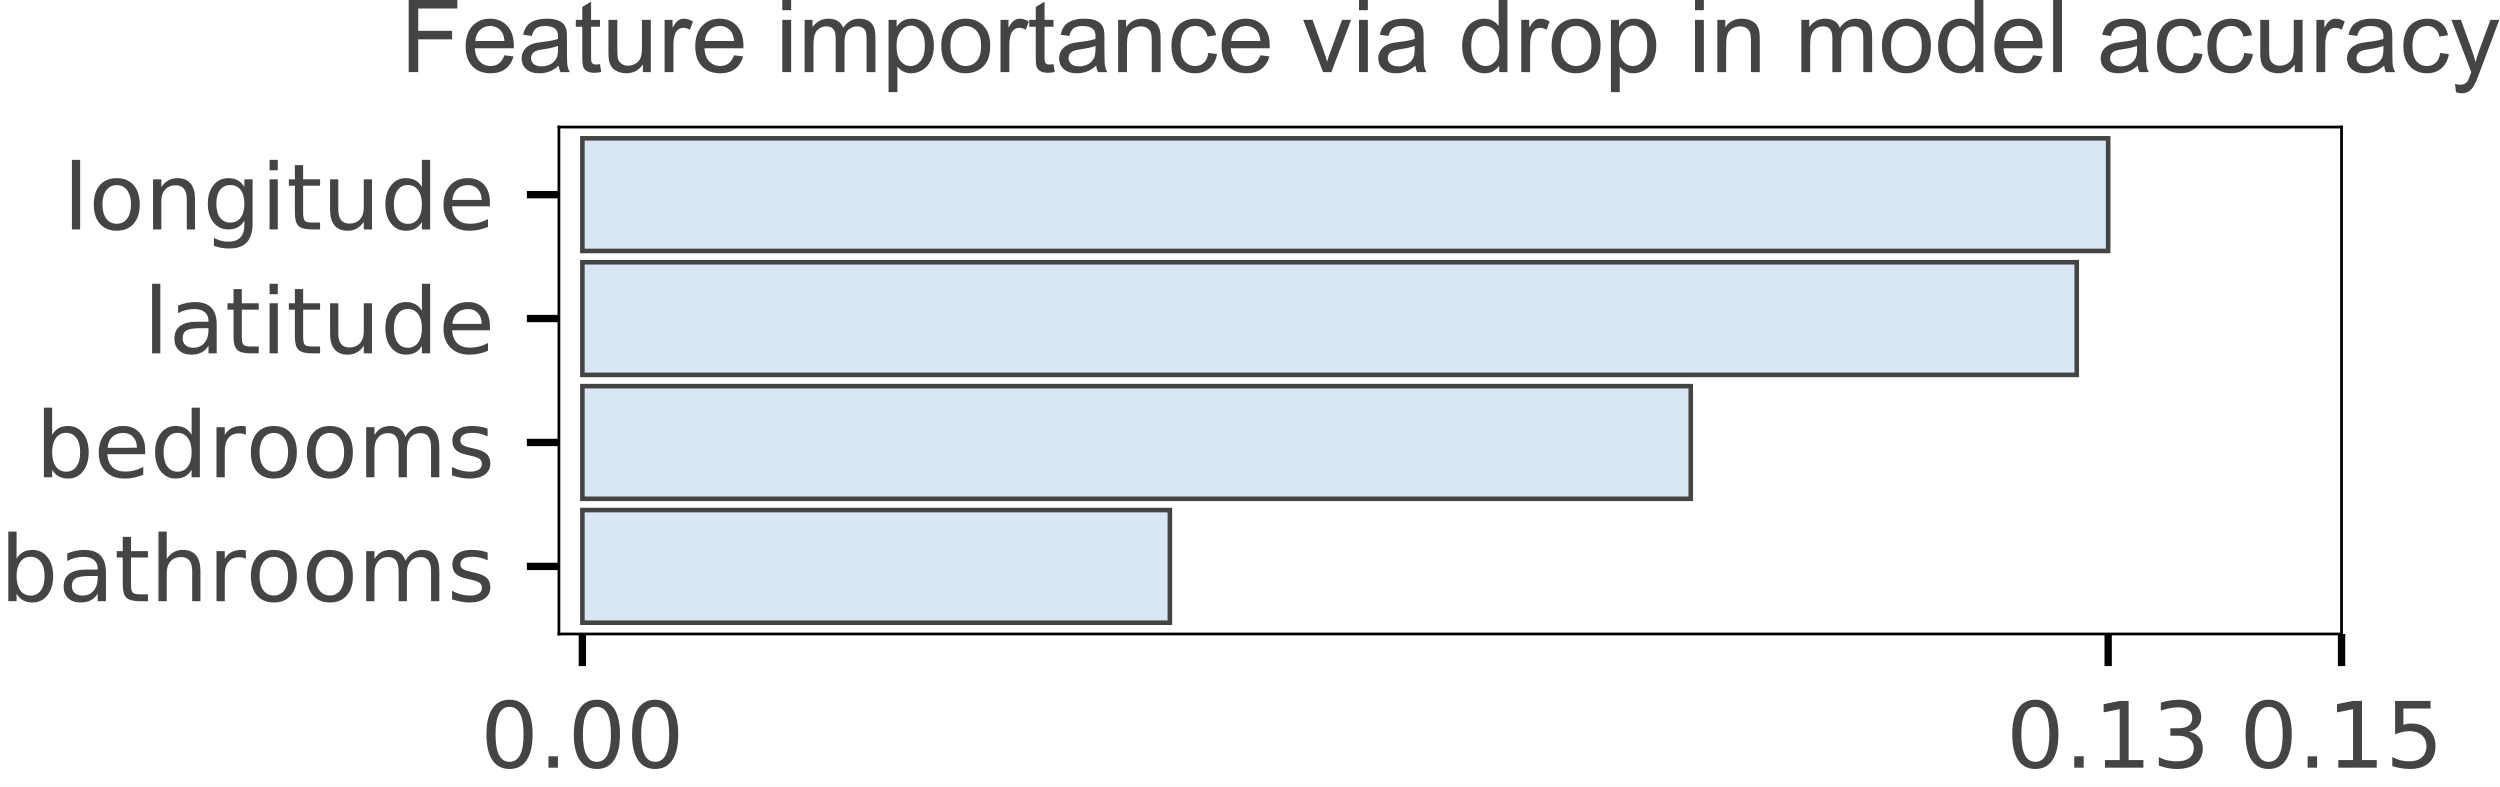
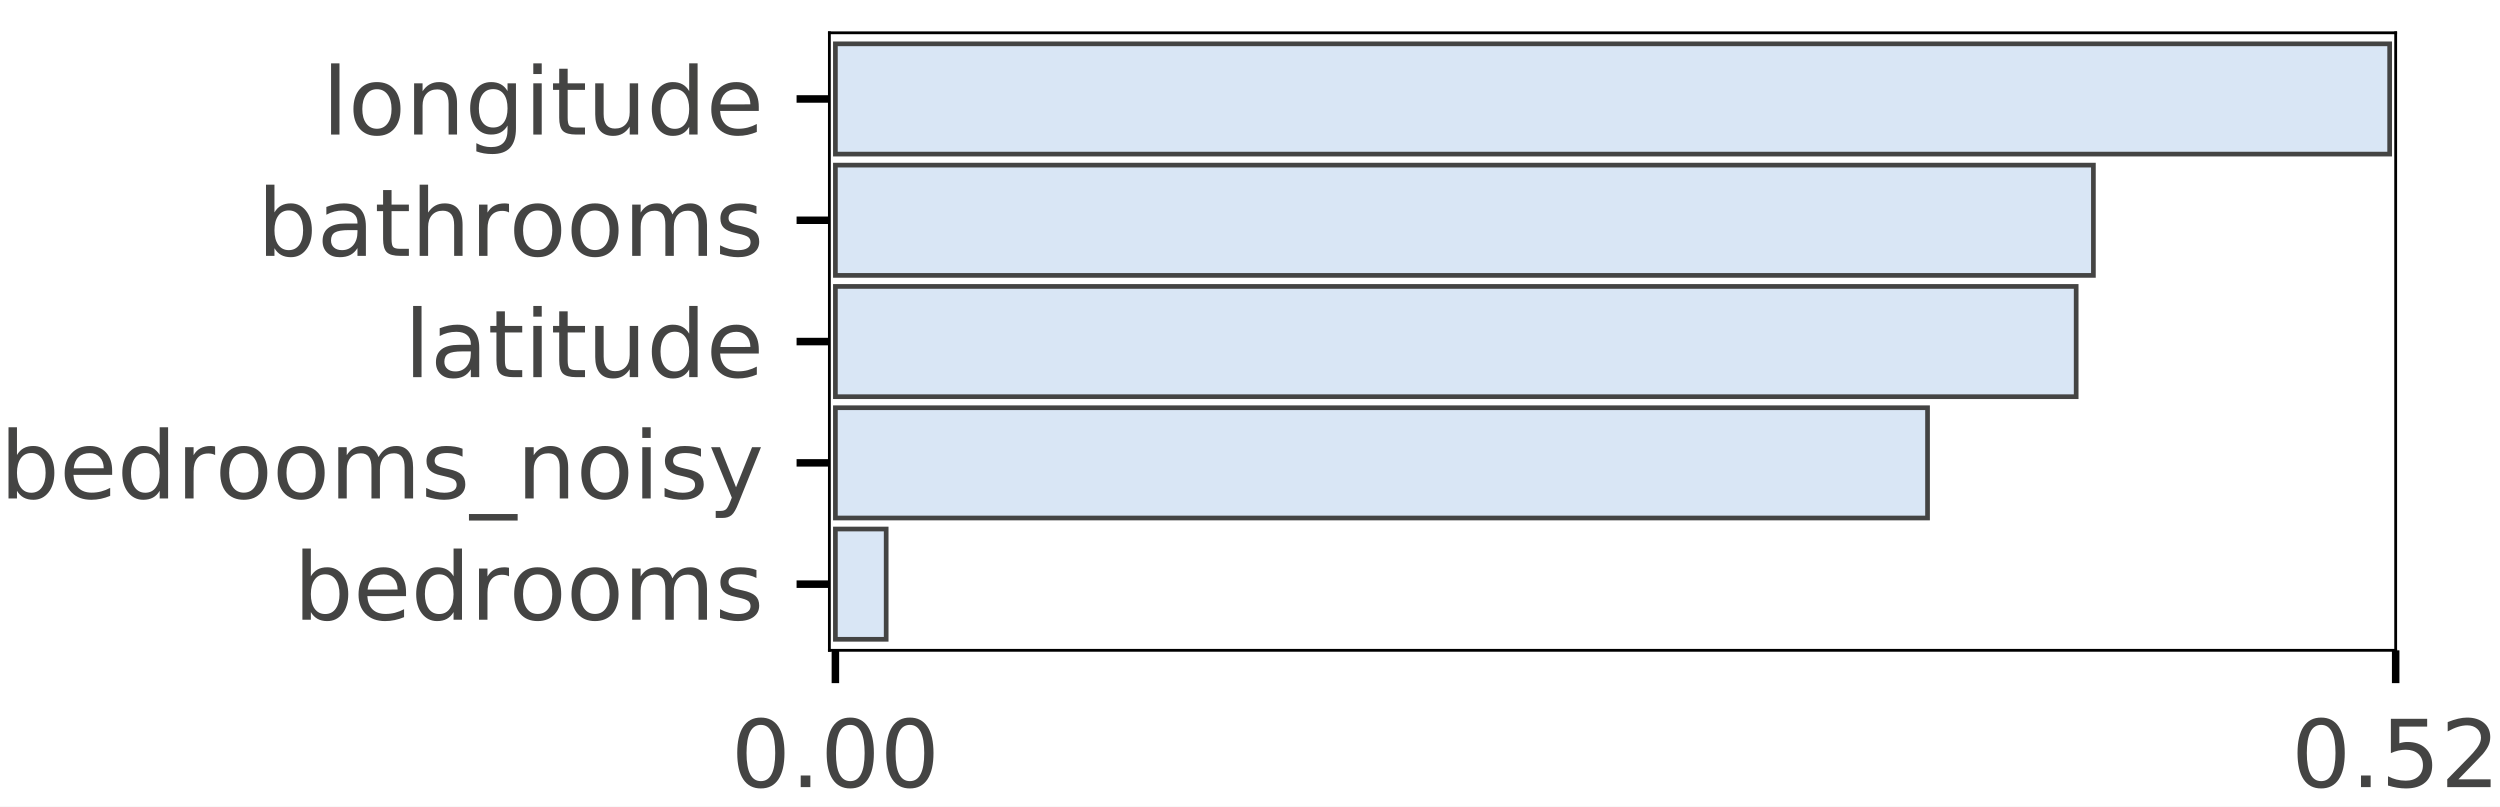
- <svg xmlns="http://www.w3.org/2000/svg" xmlns:xlink="http://www.w3.org/1999/xlink" height="85.905pt" version="1.1" viewBox="0 0 272.984 85.905" width="272.984pt">
+ <svg xmlns="http://www.w3.org/2000/svg" xmlns:xlink="http://www.w3.org/1999/xlink" height="86.078pt" version="1.1" viewBox="0 0 266.791 86.078" width="266.791pt">
  <defs>
    <style type="text/css">
*{stroke-linecap:butt;stroke-linejoin:round;}
  </style>
  </defs>
  <g id="figure_1">
    <g id="patch_1">
-       <path d="M 0 85.905  L 272.984 85.905  L 272.984 0  L 0 0  z " style="fill:#ffffff;" />
+       <path d="M 0 86.078  L 266.791 86.078  L 266.791 0  L 0 0  z " style="fill:#ffffff;" />
    </g>
    <g id="axes_1">
      <g id="patch_2">
-         <path d="M 61.03 69.227  L 255.68 69.227  L 255.68 13.874  L 61.03 13.874  z " style="fill:#ffffff;" />
+         <path d="M 88.508 69.4  L 255.658 69.4  L 255.658 3.5  L 88.508 3.5  z " style="fill:#ffffff;" />
      </g>
      <g id="patch_3">
-         <path clip-path="url(#p5479cd6c3d)" d="M 63.591 15.104  L 230.198 15.104  L 230.198 27.404  L 63.591 27.404  z " style="fill:#d9e6f5;stroke:#444443;stroke-linejoin:miter;stroke-width:0.5;" />
+         <path clip-path="url(#p9dcfbdb2b5)" d="M 89.15 4.677  L 255.016 4.677  L 255.016 16.445  L 89.15 16.445  z " style="fill:#d9e6f5;stroke:#444443;stroke-linejoin:miter;stroke-width:0.5;" />
      </g>
      <g id="patch_4">
-         <path clip-path="url(#p5479cd6c3d)" d="M 63.591 28.634  L 226.768 28.634  L 226.768 40.935  L 63.591 40.935  z " style="fill:#d9e6f5;stroke:#444443;stroke-linejoin:miter;stroke-width:0.5;" />
+         <path clip-path="url(#p9dcfbdb2b5)" d="M 89.15 17.621  L 223.4 17.621  L 223.4 29.389  L 89.15 29.389  z " style="fill:#d9e6f5;stroke:#444443;stroke-linejoin:miter;stroke-width:0.5;" />
      </g>
      <g id="patch_5">
-         <path clip-path="url(#p5479cd6c3d)" d="M 63.591 42.165  L 184.621 42.165  L 184.621 54.466  L 63.591 54.466  z " style="fill:#d9e6f5;stroke:#444443;stroke-linejoin:miter;stroke-width:0.5;" />
+         <path clip-path="url(#p9dcfbdb2b5)" d="M 89.15 30.566  L 221.561 30.566  L 221.561 42.334  L 89.15 42.334  z " style="fill:#d9e6f5;stroke:#444443;stroke-linejoin:miter;stroke-width:0.5;" />
      </g>
      <g id="patch_6">
-         <path clip-path="url(#p5479cd6c3d)" d="M 63.591 55.696  L 127.743 55.696  L 127.743 67.997  L 63.591 67.997  z " style="fill:#d9e6f5;stroke:#444443;stroke-linejoin:miter;stroke-width:0.5;" />
+         <path clip-path="url(#p9dcfbdb2b5)" d="M 89.15 43.511  L 205.7 43.511  L 205.7 55.279  L 89.15 55.279  z " style="fill:#d9e6f5;stroke:#444443;stroke-linejoin:miter;stroke-width:0.5;" />
+       </g>
+       <g id="patch_7">
+         <path clip-path="url(#p9dcfbdb2b5)" d="M 89.15 56.455  L 94.569 56.455  L 94.569 68.223  L 89.15 68.223  z " style="fill:#d9e6f5;stroke:#444443;stroke-linejoin:miter;stroke-width:0.5;" />
      </g>
      <g id="matplotlib.axis_1">
        <g id="xtick_1">
          <g id="line2d_1">
            <defs>
-               <path d="M 0 0  L 0 3.5  " id="mdf3907e3a6" style="stroke:#000000;stroke-width:0.8;" />
-             </defs>
-             <g>
-               <use style="stroke:#000000;stroke-width:0.8;" x="63.591" xlink:href="#mdf3907e3a6" y="69.227" />
+               <path d="M 0 0  L 0 3.5  " id="m6481f12921" style="stroke:#000000;stroke-width:0.8;" />
+             </defs>
+             <g>
+               <use style="stroke:#000000;stroke-width:0.8;" x="89.15" xlink:href="#m6481f12921" y="69.4" />
            </g>
          </g>
          <g id="text_1">
            <defs>
              <path d="M 31.781 66.406  Q 24.172 66.406 20.328 58.906  Q 16.5 51.422 16.5 36.375  Q 16.5 21.391 20.328 13.891  Q 24.172 6.391 31.781 6.391  Q 39.453 6.391 43.281 13.891  Q 47.125 21.391 47.125 36.375  Q 47.125 51.422 43.281 58.906  Q 39.453 66.406 31.781 66.406  z M 31.781 74.219  Q 44.047 74.219 50.516 64.516  Q 56.984 54.828 56.984 36.375  Q 56.984 17.969 50.516 8.266  Q 44.047 -1.422 31.781 -1.422  Q 19.531 -1.422 13.062 8.266  Q 6.594 17.969 6.594 36.375  Q 6.594 54.828 13.062 64.516  Q 19.531 74.219 31.781 74.219  z " id="DejaVuSans-30" />
              <path d="M 10.688 12.406  L 21 12.406  L 21 0  L 10.688 0  z " id="DejaVuSans-2e" />
            </defs>
-             <g style="fill:#444443;" transform="translate(52.45806 83.82516)scale(0.1 -0.1)">
+             <g style="fill:#444443;" transform="translate(78.01693 83.99844)scale(0.1 -0.1)">
              <use xlink:href="#DejaVuSans-30" />
              <use x="63.623" xlink:href="#DejaVuSans-2e" />
              <use x="95.41" xlink:href="#DejaVuSans-30" />
              <use x="159.033" xlink:href="#DejaVuSans-30" />
            </g>
          </g>
        </g>
        <g id="xtick_2">
          <g id="line2d_2">
            <g>
-               <use style="stroke:#000000;stroke-width:0.8;" x="230.198" xlink:href="#mdf3907e3a6" y="69.227" />
+               <use style="stroke:#000000;stroke-width:0.8;" x="255.658" xlink:href="#m6481f12921" y="69.4" />
            </g>
          </g>
          <g id="text_2">
            <defs>
-               <path d="M 12.406 8.297  L 28.516 8.297  L 28.516 63.922  L 10.984 60.406  L 10.984 69.391  L 28.422 72.906  L 38.281 72.906  L 38.281 8.297  L 54.391 8.297  L 54.391 0  L 12.406 0  z " id="DejaVuSans-31" />
-               <path d="M 40.578 39.312  Q 47.656 37.797 51.625 33  Q 55.609 28.219 55.609 21.188  Q 55.609 10.406 48.188 4.484  Q 40.766 -1.422 27.094 -1.422  Q 22.516 -1.422 17.656 -0.516  Q 12.797 0.391 7.625 2.203  L 7.625 11.719  Q 11.719 9.328 16.594 8.109  Q 21.484 6.891 26.812 6.891  Q 36.078 6.891 40.938 10.547  Q 45.797 14.203 45.797 21.188  Q 45.797 27.641 41.281 31.266  Q 36.766 34.906 28.719 34.906  L 20.219 34.906  L 20.219 43.016  L 29.109 43.016  Q 36.375 43.016 40.234 45.922  Q 44.094 48.828 44.094 54.297  Q 44.094 59.906 40.109 62.906  Q 36.141 65.922 28.719 65.922  Q 24.656 65.922 20.016 65.031  Q 15.375 64.156 9.812 62.312  L 9.812 71.094  Q 15.438 72.656 20.344 73.438  Q 25.25 74.219 29.594 74.219  Q 40.828 74.219 47.359 69.109  Q 53.906 64.016 53.906 55.328  Q 53.906 49.266 50.438 45.094  Q 46.969 40.922 40.578 39.312  z " id="DejaVuSans-33" />
-             </defs>
-             <g style="fill:#444443;" transform="translate(219.0649 83.82516)scale(0.1 -0.1)">
+               <path d="M 10.797 72.906  L 49.516 72.906  L 49.516 64.594  L 19.828 64.594  L 19.828 46.734  Q 21.969 47.469 24.109 47.828  Q 26.266 48.188 28.422 48.188  Q 40.625 48.188 47.75 41.5  Q 54.891 34.812 54.891 23.391  Q 54.891 11.625 47.562 5.094  Q 40.234 -1.422 26.906 -1.422  Q 22.312 -1.422 17.547 -0.641  Q 12.797 0.141 7.719 1.703  L 7.719 11.625  Q 12.109 9.234 16.797 8.062  Q 21.484 6.891 26.703 6.891  Q 35.156 6.891 40.078 11.328  Q 45.016 15.766 45.016 23.391  Q 45.016 31 40.078 35.438  Q 35.156 39.891 26.703 39.891  Q 22.75 39.891 18.812 39.016  Q 14.891 38.141 10.797 36.281  z " id="DejaVuSans-35" />
+               <path d="M 19.188 8.297  L 53.609 8.297  L 53.609 0  L 7.328 0  L 7.328 8.297  Q 12.938 14.109 22.625 23.891  Q 32.328 33.688 34.812 36.531  Q 39.547 41.844 41.422 45.531  Q 43.312 49.219 43.312 52.781  Q 43.312 58.594 39.234 62.25  Q 35.156 65.922 28.609 65.922  Q 23.969 65.922 18.812 64.312  Q 13.672 62.703 7.812 59.422  L 7.812 69.391  Q 13.766 71.781 18.938 73  Q 24.125 74.219 28.422 74.219  Q 39.75 74.219 46.484 68.547  Q 53.219 62.891 53.219 53.422  Q 53.219 48.922 51.531 44.891  Q 49.859 40.875 45.406 35.406  Q 44.188 33.984 37.641 27.219  Q 31.109 20.453 19.188 8.297  z " id="DejaVuSans-32" />
+             </defs>
+             <g style="fill:#444443;" transform="translate(244.525 83.99844)scale(0.1 -0.1)">
              <use xlink:href="#DejaVuSans-30" />
              <use x="63.623" xlink:href="#DejaVuSans-2e" />
-               <use x="95.41" xlink:href="#DejaVuSans-31" />
-               <use x="159.033" xlink:href="#DejaVuSans-33" />
-             </g>
-           </g>
-         </g>
-         <g id="xtick_3">
-           <g id="line2d_3">
-             <g>
-               <use style="stroke:#000000;stroke-width:0.8;" x="255.68" xlink:href="#mdf3907e3a6" y="69.227" />
-             </g>
-           </g>
-           <g id="text_3">
-             <defs>
-               <path d="M 10.797 72.906  L 49.516 72.906  L 49.516 64.594  L 19.828 64.594  L 19.828 46.734  Q 21.969 47.469 24.109 47.828  Q 26.266 48.188 28.422 48.188  Q 40.625 48.188 47.75 41.5  Q 54.891 34.812 54.891 23.391  Q 54.891 11.625 47.562 5.094  Q 40.234 -1.422 26.906 -1.422  Q 22.312 -1.422 17.547 -0.641  Q 12.797 0.141 7.719 1.703  L 7.719 11.625  Q 12.109 9.234 16.797 8.062  Q 21.484 6.891 26.703 6.891  Q 35.156 6.891 40.078 11.328  Q 45.016 15.766 45.016 23.391  Q 45.016 31 40.078 35.438  Q 35.156 39.891 26.703 39.891  Q 22.75 39.891 18.812 39.016  Q 14.891 38.141 10.797 36.281  z " id="DejaVuSans-35" />
-             </defs>
-             <g style="fill:#444443;" transform="translate(244.5469 83.82516)scale(0.1 -0.1)">
-               <use xlink:href="#DejaVuSans-30" />
-               <use x="63.623" xlink:href="#DejaVuSans-2e" />
-               <use x="95.41" xlink:href="#DejaVuSans-31" />
-               <use x="159.033" xlink:href="#DejaVuSans-35" />
+               <use x="95.41" xlink:href="#DejaVuSans-35" />
+               <use x="159.033" xlink:href="#DejaVuSans-32" />
            </g>
          </g>
        </g>
      </g>
      <g id="matplotlib.axis_2">
        <g id="ytick_1">
-           <g id="line2d_4">
-             <defs>
-               <path d="M 0 0  L -3.5 0  " id="m07227a594f" style="stroke:#000000;stroke-width:0.8;" />
-             </defs>
-             <g>
-               <use style="stroke:#000000;stroke-width:0.8;" x="61.03" xlink:href="#m07227a594f" y="21.254" />
-             </g>
-           </g>
-           <g id="text_4">
+           <g id="line2d_3">
+             <defs>
+               <path d="M 0 0  L -3.5 0  " id="m9d5b4a071e" style="stroke:#000000;stroke-width:0.8;" />
+             </defs>
+             <g>
+               <use style="stroke:#000000;stroke-width:0.8;" x="88.508" xlink:href="#m9d5b4a071e" y="10.561" />
+             </g>
+           </g>
+           <g id="text_3">
            <defs>
              <path d="M 9.422 75.984  L 18.406 75.984  L 18.406 0  L 9.422 0  z " id="DejaVuSans-6c" />
              <path d="M 30.609 48.391  Q 23.391 48.391 19.188 42.75  Q 14.984 37.109 14.984 27.297  Q 14.984 17.484 19.156 11.844  Q 23.344 6.203 30.609 6.203  Q 37.797 6.203 41.984 11.859  Q 46.188 17.531 46.188 27.297  Q 46.188 37.016 41.984 42.703  Q 37.797 48.391 30.609 48.391  z M 30.609 56  Q 42.328 56 49.016 48.375  Q 55.719 40.766 55.719 27.297  Q 55.719 13.875 49.016 6.219  Q 42.328 -1.422 30.609 -1.422  Q 18.844 -1.422 12.172 6.219  Q 5.516 13.875 5.516 27.297  Q 5.516 40.766 12.172 48.375  Q 18.844 56 30.609 56  z " id="DejaVuSans-6f" />
              <path d="M 54.891 33.016  L 54.891 0  L 45.906 0  L 45.906 32.719  Q 45.906 40.484 42.875 44.328  Q 39.844 48.188 33.797 48.188  Q 26.516 48.188 22.312 43.547  Q 18.109 38.922 18.109 30.906  L 18.109 0  L 9.078 0  L 9.078 54.688  L 18.109 54.688  L 18.109 46.188  Q 21.344 51.125 25.703 53.562  Q 30.078 56 35.797 56  Q 45.219 56 50.047 50.172  Q 54.891 44.344 54.891 33.016  z " id="DejaVuSans-6e" />
              <path d="M 45.406 27.984  Q 45.406 37.75 41.375 43.109  Q 37.359 48.484 30.078 48.484  Q 22.859 48.484 18.828 43.109  Q 14.797 37.75 14.797 27.984  Q 14.797 18.266 18.828 12.891  Q 22.859 7.516 30.078 7.516  Q 37.359 7.516 41.375 12.891  Q 45.406 18.266 45.406 27.984  z M 54.391 6.781  Q 54.391 -7.172 48.188 -13.984  Q 42 -20.797 29.203 -20.797  Q 24.469 -20.797 20.266 -20.094  Q 16.062 -19.391 12.109 -17.922  L 12.109 -9.188  Q 16.062 -11.328 19.922 -12.344  Q 23.781 -13.375 27.781 -13.375  Q 36.625 -13.375 41.016 -8.766  Q 45.406 -4.156 45.406 5.172  L 45.406 9.625  Q 42.625 4.781 38.281 2.391  Q 33.938 0 27.875 0  Q 17.828 0 11.672 7.656  Q 5.516 15.328 5.516 27.984  Q 5.516 40.672 11.672 48.328  Q 17.828 56 27.875 56  Q 33.938 56 38.281 53.609  Q 42.625 51.219 45.406 46.391  L 45.406 54.688  L 54.391 54.688  z " id="DejaVuSans-67" />
              <path d="M 9.422 54.688  L 18.406 54.688  L 18.406 0  L 9.422 0  z M 9.422 75.984  L 18.406 75.984  L 18.406 64.594  L 9.422 64.594  z " id="DejaVuSans-69" />
              <path d="M 18.312 70.219  L 18.312 54.688  L 36.812 54.688  L 36.812 47.703  L 18.312 47.703  L 18.312 18.016  Q 18.312 11.328 20.141 9.422  Q 21.969 7.516 27.594 7.516  L 36.812 7.516  L 36.812 0  L 27.594 0  Q 17.188 0 13.234 3.875  Q 9.281 7.766 9.281 18.016  L 9.281 47.703  L 2.688 47.703  L 2.688 54.688  L 9.281 54.688  L 9.281 70.219  z " id="DejaVuSans-74" />
              <path d="M 8.5 21.578  L 8.5 54.688  L 17.484 54.688  L 17.484 21.922  Q 17.484 14.156 20.5 10.266  Q 23.531 6.391 29.594 6.391  Q 36.859 6.391 41.078 11.031  Q 45.312 15.672 45.312 23.688  L 45.312 54.688  L 54.297 54.688  L 54.297 0  L 45.312 0  L 45.312 8.406  Q 42.047 3.422 37.719 1  Q 33.406 -1.422 27.688 -1.422  Q 18.266 -1.422 13.375 4.438  Q 8.5 10.297 8.5 21.578  z M 31.109 56  z " id="DejaVuSans-75" />
              <path d="M 45.406 46.391  L 45.406 75.984  L 54.391 75.984  L 54.391 0  L 45.406 0  L 45.406 8.203  Q 42.578 3.328 38.25 0.953  Q 33.938 -1.422 27.875 -1.422  Q 17.969 -1.422 11.734 6.484  Q 5.516 14.406 5.516 27.297  Q 5.516 40.188 11.734 48.094  Q 17.969 56 27.875 56  Q 33.938 56 38.25 53.625  Q 42.578 51.266 45.406 46.391  z M 14.797 27.297  Q 14.797 17.391 18.875 11.75  Q 22.953 6.109 30.078 6.109  Q 37.203 6.109 41.297 11.75  Q 45.406 17.391 45.406 27.297  Q 45.406 37.203 41.297 42.844  Q 37.203 48.484 30.078 48.484  Q 22.953 48.484 18.875 42.844  Q 14.797 37.203 14.797 27.297  z " id="DejaVuSans-64" />
              <path d="M 56.203 29.594  L 56.203 25.203  L 14.891 25.203  Q 15.484 15.922 20.484 11.062  Q 25.484 6.203 34.422 6.203  Q 39.594 6.203 44.453 7.469  Q 49.312 8.734 54.109 11.281  L 54.109 2.781  Q 49.266 0.734 44.188 -0.344  Q 39.109 -1.422 33.891 -1.422  Q 20.797 -1.422 13.156 6.188  Q 5.516 13.812 5.516 26.812  Q 5.516 40.234 12.766 48.109  Q 20.016 56 32.328 56  Q 43.359 56 49.781 48.891  Q 56.203 41.797 56.203 29.594  z M 47.219 32.234  Q 47.125 39.594 43.094 43.984  Q 39.062 48.391 32.422 48.391  Q 24.906 48.391 20.391 44.141  Q 15.875 39.891 15.188 32.172  z " id="DejaVuSans-65" />
            </defs>
-             <g style="fill:#444443;" transform="translate(6.909375 25.05323)scale(0.1 -0.1)">
+             <g style="fill:#444443;" transform="translate(34.3875 14.35993)scale(0.1 -0.1)">
              <use xlink:href="#DejaVuSans-6c" />
              <use x="27.783" xlink:href="#DejaVuSans-6f" />
              <use x="88.965" xlink:href="#DejaVuSans-6e" />
              <use x="152.344" xlink:href="#DejaVuSans-67" />
              <use x="215.82" xlink:href="#DejaVuSans-69" />
              <use x="243.604" xlink:href="#DejaVuSans-74" />
              <use x="282.812" xlink:href="#DejaVuSans-75" />
              <use x="346.191" xlink:href="#DejaVuSans-64" />
              <use x="409.668" xlink:href="#DejaVuSans-65" />
            </g>
          </g>
        </g>
        <g id="ytick_2">
-           <g id="line2d_5">
-             <g>
-               <use style="stroke:#000000;stroke-width:0.8;" x="61.03" xlink:href="#m07227a594f" y="34.785" />
-             </g>
-           </g>
-           <g id="text_5">
-             <defs>
+           <g id="line2d_4">
+             <g>
+               <use style="stroke:#000000;stroke-width:0.8;" x="88.508" xlink:href="#m9d5b4a071e" y="23.505" />
+             </g>
+           </g>
+           <g id="text_4">
+             <defs>
+               <path d="M 48.688 27.297  Q 48.688 37.203 44.609 42.844  Q 40.531 48.484 33.406 48.484  Q 26.266 48.484 22.188 42.844  Q 18.109 37.203 18.109 27.297  Q 18.109 17.391 22.188 11.75  Q 26.266 6.109 33.406 6.109  Q 40.531 6.109 44.609 11.75  Q 48.688 17.391 48.688 27.297  z M 18.109 46.391  Q 20.953 51.266 25.266 53.625  Q 29.594 56 35.594 56  Q 45.562 56 51.781 48.094  Q 58.016 40.188 58.016 27.297  Q 58.016 14.406 51.781 6.484  Q 45.562 -1.422 35.594 -1.422  Q 29.594 -1.422 25.266 0.953  Q 20.953 3.328 18.109 8.203  L 18.109 0  L 9.078 0  L 9.078 75.984  L 18.109 75.984  z " id="DejaVuSans-62" />
              <path d="M 34.281 27.484  Q 23.391 27.484 19.188 25  Q 14.984 22.516 14.984 16.5  Q 14.984 11.719 18.141 8.906  Q 21.297 6.109 26.703 6.109  Q 34.188 6.109 38.703 11.406  Q 43.219 16.703 43.219 25.484  L 43.219 27.484  z M 52.203 31.203  L 52.203 0  L 43.219 0  L 43.219 8.297  Q 40.141 3.328 35.547 0.953  Q 30.953 -1.422 24.312 -1.422  Q 15.922 -1.422 10.953 3.297  Q 6 8.016 6 15.922  Q 6 25.141 12.172 29.828  Q 18.359 34.516 30.609 34.516  L 43.219 34.516  L 43.219 35.406  Q 43.219 41.609 39.141 45  Q 35.062 48.391 27.688 48.391  Q 23 48.391 18.547 47.266  Q 14.109 46.141 10.016 43.891  L 10.016 52.203  Q 14.938 54.109 19.578 55.047  Q 24.219 56 28.609 56  Q 40.484 56 46.344 49.844  Q 52.203 43.703 52.203 31.203  z " id="DejaVuSans-61" />
-             </defs>
-             <g style="fill:#444443;" transform="translate(15.66563 38.58399)scale(0.1 -0.1)">
-               <use xlink:href="#DejaVuSans-6c" />
-               <use x="27.783" xlink:href="#DejaVuSans-61" />
-               <use x="89.062" xlink:href="#DejaVuSans-74" />
-               <use x="128.271" xlink:href="#DejaVuSans-69" />
-               <use x="156.055" xlink:href="#DejaVuSans-74" />
-               <use x="195.264" xlink:href="#DejaVuSans-75" />
-               <use x="258.643" xlink:href="#DejaVuSans-64" />
-               <use x="322.119" xlink:href="#DejaVuSans-65" />
-             </g>
-           </g>
-         </g>
-         <g id="ytick_3">
-           <g id="line2d_6">
-             <g>
-               <use style="stroke:#000000;stroke-width:0.8;" x="61.03" xlink:href="#m07227a594f" y="48.316" />
-             </g>
-           </g>
-           <g id="text_6">
-             <defs>
-               <path d="M 48.688 27.297  Q 48.688 37.203 44.609 42.844  Q 40.531 48.484 33.406 48.484  Q 26.266 48.484 22.188 42.844  Q 18.109 37.203 18.109 27.297  Q 18.109 17.391 22.188 11.75  Q 26.266 6.109 33.406 6.109  Q 40.531 6.109 44.609 11.75  Q 48.688 17.391 48.688 27.297  z M 18.109 46.391  Q 20.953 51.266 25.266 53.625  Q 29.594 56 35.594 56  Q 45.562 56 51.781 48.094  Q 58.016 40.188 58.016 27.297  Q 58.016 14.406 51.781 6.484  Q 45.562 -1.422 35.594 -1.422  Q 29.594 -1.422 25.266 0.953  Q 20.953 3.328 18.109 8.203  L 18.109 0  L 9.078 0  L 9.078 75.984  L 18.109 75.984  z " id="DejaVuSans-62" />
+               <path d="M 54.891 33.016  L 54.891 0  L 45.906 0  L 45.906 32.719  Q 45.906 40.484 42.875 44.328  Q 39.844 48.188 33.797 48.188  Q 26.516 48.188 22.312 43.547  Q 18.109 38.922 18.109 30.906  L 18.109 0  L 9.078 0  L 9.078 75.984  L 18.109 75.984  L 18.109 46.188  Q 21.344 51.125 25.703 53.562  Q 30.078 56 35.797 56  Q 45.219 56 50.047 50.172  Q 54.891 44.344 54.891 33.016  z " id="DejaVuSans-68" />
              <path d="M 41.109 46.297  Q 39.594 47.172 37.812 47.578  Q 36.031 48 33.891 48  Q 26.266 48 22.188 43.047  Q 18.109 38.094 18.109 28.812  L 18.109 0  L 9.078 0  L 9.078 54.688  L 18.109 54.688  L 18.109 46.188  Q 20.953 51.172 25.484 53.578  Q 30.031 56 36.531 56  Q 37.453 56 38.578 55.875  Q 39.703 55.766 41.062 55.516  z " id="DejaVuSans-72" />
              <path d="M 52 44.188  Q 55.375 50.25 60.062 53.125  Q 64.75 56 71.094 56  Q 79.641 56 84.281 50.016  Q 88.922 44.047 88.922 33.016  L 88.922 0  L 79.891 0  L 79.891 32.719  Q 79.891 40.578 77.094 44.375  Q 74.312 48.188 68.609 48.188  Q 61.625 48.188 57.562 43.547  Q 53.516 38.922 53.516 30.906  L 53.516 0  L 44.484 0  L 44.484 32.719  Q 44.484 40.625 41.703 44.406  Q 38.922 48.188 33.109 48.188  Q 26.219 48.188 22.156 43.531  Q 18.109 38.875 18.109 30.906  L 18.109 0  L 9.078 0  L 9.078 54.688  L 18.109 54.688  L 18.109 46.188  Q 21.188 51.219 25.484 53.609  Q 29.781 56 35.688 56  Q 41.656 56 45.828 52.969  Q 50 49.953 52 44.188  z " id="DejaVuSans-6d" />
              <path d="M 44.281 53.078  L 44.281 44.578  Q 40.484 46.531 36.375 47.5  Q 32.281 48.484 27.875 48.484  Q 21.188 48.484 17.844 46.438  Q 14.5 44.391 14.5 40.281  Q 14.5 37.156 16.891 35.375  Q 19.281 33.594 26.516 31.984  L 29.594 31.297  Q 39.156 29.25 43.188 25.516  Q 47.219 21.781 47.219 15.094  Q 47.219 7.469 41.188 3.016  Q 35.156 -1.422 24.609 -1.422  Q 20.219 -1.422 15.453 -0.562  Q 10.688 0.297 5.422 2  L 5.422 11.281  Q 10.406 8.688 15.234 7.391  Q 20.062 6.109 24.812 6.109  Q 31.156 6.109 34.562 8.281  Q 37.984 10.453 37.984 14.406  Q 37.984 18.062 35.516 20.016  Q 33.062 21.969 24.703 23.781  L 21.578 24.516  Q 13.234 26.266 9.516 29.906  Q 5.812 33.547 5.812 39.891  Q 5.812 47.609 11.281 51.797  Q 16.75 56 26.812 56  Q 31.781 56 36.172 55.266  Q 40.578 54.547 44.281 53.078  z " id="DejaVuSans-73" />
            </defs>
-             <g style="fill:#444443;" transform="translate(3.884375 52.11476)scale(0.1 -0.1)">
-               <use xlink:href="#DejaVuSans-62" />
-               <use x="63.477" xlink:href="#DejaVuSans-65" />
-               <use x="125" xlink:href="#DejaVuSans-64" />
-               <use x="188.477" xlink:href="#DejaVuSans-72" />
-               <use x="229.559" xlink:href="#DejaVuSans-6f" />
-               <use x="290.74" xlink:href="#DejaVuSans-6f" />
-               <use x="351.922" xlink:href="#DejaVuSans-6d" />
-               <use x="449.334" xlink:href="#DejaVuSans-73" />
-             </g>
-           </g>
-         </g>
-         <g id="ytick_4">
-           <g id="line2d_7">
-             <g>
-               <use style="stroke:#000000;stroke-width:0.8;" x="61.03" xlink:href="#m07227a594f" y="61.846" />
-             </g>
-           </g>
-           <g id="text_7">
-             <defs>
-               <path d="M 54.891 33.016  L 54.891 0  L 45.906 0  L 45.906 32.719  Q 45.906 40.484 42.875 44.328  Q 39.844 48.188 33.797 48.188  Q 26.516 48.188 22.312 43.547  Q 18.109 38.922 18.109 30.906  L 18.109 0  L 9.078 0  L 9.078 75.984  L 18.109 75.984  L 18.109 46.188  Q 21.344 51.125 25.703 53.562  Q 30.078 56 35.797 56  Q 45.219 56 50.047 50.172  Q 54.891 44.344 54.891 33.016  z " id="DejaVuSans-68" />
-             </defs>
-             <g style="fill:#444443;" transform="translate(0 65.64552)scale(0.1 -0.1)">
+             <g style="fill:#444443;" transform="translate(27.47812 27.30458)scale(0.1 -0.1)">
              <use xlink:href="#DejaVuSans-62" />
              <use x="63.477" xlink:href="#DejaVuSans-61" />
              <use x="124.756" xlink:href="#DejaVuSans-74" />
              <use x="163.965" xlink:href="#DejaVuSans-68" />
              <use x="227.344" xlink:href="#DejaVuSans-72" />
              <use x="268.426" xlink:href="#DejaVuSans-6f" />
              <use x="329.607" xlink:href="#DejaVuSans-6f" />
              <use x="390.789" xlink:href="#DejaVuSans-6d" />
              <use x="488.201" xlink:href="#DejaVuSans-73" />
            </g>
          </g>
        </g>
-       </g>
-       <g id="patch_7">
-         <path d="M 61.03 69.227  L 61.03 13.874  " style="fill:none;stroke:#000000;stroke-linecap:square;stroke-linejoin:miter;stroke-width:0.3;" />
+         <g id="ytick_3">
+           <g id="line2d_5">
+             <g>
+               <use style="stroke:#000000;stroke-width:0.8;" x="88.508" xlink:href="#m9d5b4a071e" y="36.45" />
+             </g>
+           </g>
+           <g id="text_5">
+             <g style="fill:#444443;" transform="translate(43.14375 40.24922)scale(0.1 -0.1)">
+               <use xlink:href="#DejaVuSans-6c" />
+               <use x="27.783" xlink:href="#DejaVuSans-61" />
+               <use x="89.062" xlink:href="#DejaVuSans-74" />
+               <use x="128.271" xlink:href="#DejaVuSans-69" />
+               <use x="156.055" xlink:href="#DejaVuSans-74" />
+               <use x="195.264" xlink:href="#DejaVuSans-75" />
+               <use x="258.643" xlink:href="#DejaVuSans-64" />
+               <use x="322.119" xlink:href="#DejaVuSans-65" />
+             </g>
+           </g>
+         </g>
+         <g id="ytick_4">
+           <g id="line2d_6">
+             <g>
+               <use style="stroke:#000000;stroke-width:0.8;" x="88.508" xlink:href="#m9d5b4a071e" y="49.395" />
+             </g>
+           </g>
+           <g id="text_6">
+             <defs>
+               <path d="M 50.984 -16.609  L 50.984 -23.578  L -0.984 -23.578  L -0.984 -16.609  z " id="DejaVuSans-5f" />
+               <path d="M 32.172 -5.078  Q 28.375 -14.844 24.75 -17.812  Q 21.141 -20.797 15.094 -20.797  L 7.906 -20.797  L 7.906 -13.281  L 13.188 -13.281  Q 16.891 -13.281 18.938 -11.516  Q 21 -9.766 23.484 -3.219  L 25.094 0.875  L 2.984 54.688  L 12.5 54.688  L 29.594 11.922  L 46.688 54.688  L 56.203 54.688  z " id="DejaVuSans-79" />
+             </defs>
+             <g style="fill:#444443;" transform="translate(0 53.19386)scale(0.1 -0.1)">
+               <use xlink:href="#DejaVuSans-62" />
+               <use x="63.477" xlink:href="#DejaVuSans-65" />
+               <use x="125" xlink:href="#DejaVuSans-64" />
+               <use x="188.477" xlink:href="#DejaVuSans-72" />
+               <use x="229.559" xlink:href="#DejaVuSans-6f" />
+               <use x="290.74" xlink:href="#DejaVuSans-6f" />
+               <use x="351.922" xlink:href="#DejaVuSans-6d" />
+               <use x="449.334" xlink:href="#DejaVuSans-73" />
+               <use x="501.434" xlink:href="#DejaVuSans-5f" />
+               <use x="551.434" xlink:href="#DejaVuSans-6e" />
+               <use x="614.812" xlink:href="#DejaVuSans-6f" />
+               <use x="675.994" xlink:href="#DejaVuSans-69" />
+               <use x="703.777" xlink:href="#DejaVuSans-73" />
+               <use x="755.877" xlink:href="#DejaVuSans-79" />
+             </g>
+           </g>
+         </g>
+         <g id="ytick_5">
+           <g id="line2d_7">
+             <g>
+               <use style="stroke:#000000;stroke-width:0.8;" x="88.508" xlink:href="#m9d5b4a071e" y="62.339" />
+             </g>
+           </g>
+           <g id="text_7">
+             <g style="fill:#444443;" transform="translate(31.3625 66.1385)scale(0.1 -0.1)">
+               <use xlink:href="#DejaVuSans-62" />
+               <use x="63.477" xlink:href="#DejaVuSans-65" />
+               <use x="125" xlink:href="#DejaVuSans-64" />
+               <use x="188.477" xlink:href="#DejaVuSans-72" />
+               <use x="229.559" xlink:href="#DejaVuSans-6f" />
+               <use x="290.74" xlink:href="#DejaVuSans-6f" />
+               <use x="351.922" xlink:href="#DejaVuSans-6d" />
+               <use x="449.334" xlink:href="#DejaVuSans-73" />
+             </g>
+           </g>
+         </g>
      </g>
      <g id="patch_8">
-         <path d="M 255.68 69.227  L 255.68 13.874  " style="fill:none;stroke:#000000;stroke-linecap:square;stroke-linejoin:miter;stroke-width:0.3;" />
+         <path d="M 88.508 69.4  L 88.508 3.5  " style="fill:none;stroke:#000000;stroke-linecap:square;stroke-linejoin:miter;stroke-width:0.3;" />
      </g>
      <g id="patch_9">
-         <path d="M 61.03 69.227  L 255.68 69.227  " style="fill:none;stroke:#000000;stroke-linecap:square;stroke-linejoin:miter;stroke-width:0.3;" />
+         <path d="M 255.658 69.4  L 255.658 3.5  " style="fill:none;stroke:#000000;stroke-linecap:square;stroke-linejoin:miter;stroke-width:0.3;" />
      </g>
      <g id="patch_10">
-         <path d="M 61.03 13.874  L 255.68 13.874  " style="fill:none;stroke:#000000;stroke-linecap:square;stroke-linejoin:miter;stroke-width:0.3;" />
-       </g>
-       <g id="text_8">
-         <defs>
-           <path d="M 8.203 0  L 8.203 71.578  L 56.5 71.578  L 56.5 63.141  L 17.672 63.141  L 17.672 40.969  L 51.266 40.969  L 51.266 32.516  L 17.672 32.516  L 17.672 0  z " id="ArialMT-46" />
-           <path d="M 42.094 16.703  L 51.172 15.578  Q 49.031 7.625 43.219 3.219  Q 37.406 -1.172 28.375 -1.172  Q 17 -1.172 10.328 5.828  Q 3.656 12.844 3.656 25.484  Q 3.656 38.578 10.391 45.797  Q 17.141 53.031 27.875 53.031  Q 38.281 53.031 44.875 45.953  Q 51.469 38.875 51.469 26.031  Q 51.469 25.25 51.422 23.688  L 12.75 23.688  Q 13.234 15.141 17.578 10.594  Q 21.922 6.062 28.422 6.062  Q 33.25 6.062 36.672 8.594  Q 40.094 11.141 42.094 16.703  z M 13.234 30.906  L 42.188 30.906  Q 41.609 37.453 38.875 40.719  Q 34.672 45.797 27.984 45.797  Q 21.922 45.797 17.797 41.75  Q 13.672 37.703 13.234 30.906  z " id="ArialMT-65" />
-           <path d="M 40.438 6.391  Q 35.547 2.25 31.031 0.531  Q 26.516 -1.172 21.344 -1.172  Q 12.797 -1.172 8.203 3  Q 3.609 7.172 3.609 13.672  Q 3.609 17.484 5.344 20.625  Q 7.078 23.781 9.891 25.688  Q 12.703 27.594 16.219 28.562  Q 18.797 29.25 24.031 29.891  Q 34.672 31.156 39.703 32.906  Q 39.75 34.719 39.75 35.203  Q 39.75 40.578 37.25 42.781  Q 33.891 45.75 27.25 45.75  Q 21.047 45.75 18.094 43.578  Q 15.141 41.406 13.719 35.891  L 5.125 37.062  Q 6.297 42.578 8.984 45.969  Q 11.672 49.359 16.75 51.188  Q 21.828 53.031 28.516 53.031  Q 35.156 53.031 39.297 51.469  Q 43.453 49.906 45.406 47.531  Q 47.359 45.172 48.141 41.547  Q 48.578 39.312 48.578 33.453  L 48.578 21.734  Q 48.578 9.469 49.141 6.219  Q 49.703 2.984 51.375 0  L 42.188 0  Q 40.828 2.734 40.438 6.391  z M 39.703 26.031  Q 34.906 24.078 25.344 22.703  Q 19.922 21.922 17.672 20.938  Q 15.438 19.969 14.203 18.094  Q 12.984 16.219 12.984 13.922  Q 12.984 10.406 15.641 8.062  Q 18.312 5.719 23.438 5.719  Q 28.516 5.719 32.469 7.938  Q 36.422 10.156 38.281 14.016  Q 39.703 17 39.703 22.797  z " id="ArialMT-61" />
-           <path d="M 25.781 7.859  L 27.047 0.094  Q 23.344 -0.688 20.406 -0.688  Q 15.625 -0.688 12.984 0.828  Q 10.359 2.344 9.281 4.812  Q 8.203 7.281 8.203 15.188  L 8.203 45.016  L 1.766 45.016  L 1.766 51.859  L 8.203 51.859  L 8.203 64.703  L 16.938 69.969  L 16.938 51.859  L 25.781 51.859  L 25.781 45.016  L 16.938 45.016  L 16.938 14.703  Q 16.938 10.938 17.406 9.859  Q 17.875 8.797 18.922 8.156  Q 19.969 7.516 21.922 7.516  Q 23.391 7.516 25.781 7.859  z " id="ArialMT-74" />
-           <path d="M 40.578 0  L 40.578 7.625  Q 34.516 -1.172 24.125 -1.172  Q 19.531 -1.172 15.547 0.578  Q 11.578 2.344 9.641 5  Q 7.719 7.672 6.938 11.531  Q 6.391 14.109 6.391 19.734  L 6.391 51.859  L 15.188 51.859  L 15.188 23.094  Q 15.188 16.219 15.719 13.812  Q 16.547 10.359 19.234 8.375  Q 21.922 6.391 25.875 6.391  Q 29.828 6.391 33.297 8.422  Q 36.766 10.453 38.203 13.938  Q 39.656 17.438 39.656 24.078  L 39.656 51.859  L 48.438 51.859  L 48.438 0  z " id="ArialMT-75" />
-           <path d="M 6.5 0  L 6.5 51.859  L 14.406 51.859  L 14.406 44  Q 17.438 49.516 20 51.266  Q 22.562 53.031 25.641 53.031  Q 30.078 53.031 34.672 50.203  L 31.641 42.047  Q 28.422 43.953 25.203 43.953  Q 22.312 43.953 20.016 42.219  Q 17.719 40.484 16.75 37.406  Q 15.281 32.719 15.281 27.156  L 15.281 0  z " id="ArialMT-72" />
-           <path id="ArialMT-20" />
-           <path d="M 6.641 61.469  L 6.641 71.578  L 15.438 71.578  L 15.438 61.469  z M 6.641 0  L 6.641 51.859  L 15.438 51.859  L 15.438 0  z " id="ArialMT-69" />
-           <path d="M 6.594 0  L 6.594 51.859  L 14.453 51.859  L 14.453 44.578  Q 16.891 48.391 20.938 50.703  Q 25 53.031 30.172 53.031  Q 35.938 53.031 39.625 50.641  Q 43.312 48.25 44.828 43.953  Q 50.984 53.031 60.844 53.031  Q 68.562 53.031 72.703 48.75  Q 76.859 44.484 76.859 35.594  L 76.859 0  L 68.109 0  L 68.109 32.672  Q 68.109 37.938 67.25 40.25  Q 66.406 42.578 64.156 43.984  Q 61.922 45.406 58.891 45.406  Q 53.422 45.406 49.797 41.766  Q 46.188 38.141 46.188 30.125  L 46.188 0  L 37.406 0  L 37.406 33.688  Q 37.406 39.547 35.25 42.469  Q 33.109 45.406 28.219 45.406  Q 24.516 45.406 21.359 43.453  Q 18.219 41.5 16.797 37.734  Q 15.375 33.984 15.375 26.906  L 15.375 0  z " id="ArialMT-6d" />
-           <path d="M 6.594 -19.875  L 6.594 51.859  L 14.594 51.859  L 14.594 45.125  Q 17.438 49.078 21 51.047  Q 24.562 53.031 29.641 53.031  Q 36.281 53.031 41.359 49.609  Q 46.438 46.188 49.016 39.953  Q 51.609 33.734 51.609 26.312  Q 51.609 18.359 48.75 11.984  Q 45.906 5.609 40.453 2.219  Q 35.016 -1.172 29 -1.172  Q 24.609 -1.172 21.109 0.688  Q 17.625 2.547 15.375 5.375  L 15.375 -19.875  z M 14.547 25.641  Q 14.547 15.625 18.594 10.844  Q 22.656 6.062 28.422 6.062  Q 34.281 6.062 38.453 11.016  Q 42.625 15.969 42.625 26.375  Q 42.625 36.281 38.547 41.203  Q 34.469 46.141 28.812 46.141  Q 23.188 46.141 18.859 40.891  Q 14.547 35.641 14.547 25.641  z " id="ArialMT-70" />
-           <path d="M 3.328 25.922  Q 3.328 40.328 11.328 47.266  Q 18.016 53.031 27.641 53.031  Q 38.328 53.031 45.109 46.016  Q 51.906 39.016 51.906 26.656  Q 51.906 16.656 48.906 10.906  Q 45.906 5.172 40.156 2  Q 34.422 -1.172 27.641 -1.172  Q 16.75 -1.172 10.031 5.812  Q 3.328 12.797 3.328 25.922  z M 12.359 25.922  Q 12.359 15.969 16.703 11.016  Q 21.047 6.062 27.641 6.062  Q 34.188 6.062 38.531 11.031  Q 42.875 16.016 42.875 26.219  Q 42.875 35.844 38.5 40.797  Q 34.125 45.75 27.641 45.75  Q 21.047 45.75 16.703 40.812  Q 12.359 35.891 12.359 25.922  z " id="ArialMT-6f" />
-           <path d="M 6.594 0  L 6.594 51.859  L 14.5 51.859  L 14.5 44.484  Q 20.219 53.031 31 53.031  Q 35.688 53.031 39.625 51.344  Q 43.562 49.656 45.516 46.922  Q 47.469 44.188 48.25 40.438  Q 48.734 37.984 48.734 31.891  L 48.734 0  L 39.938 0  L 39.938 31.547  Q 39.938 36.922 38.906 39.578  Q 37.891 42.234 35.281 43.812  Q 32.672 45.406 29.156 45.406  Q 23.531 45.406 19.453 41.844  Q 15.375 38.281 15.375 28.328  L 15.375 0  z " id="ArialMT-6e" />
-           <path d="M 40.438 19  L 49.078 17.875  Q 47.656 8.938 41.812 3.875  Q 35.984 -1.172 27.484 -1.172  Q 16.844 -1.172 10.375 5.781  Q 3.906 12.75 3.906 25.734  Q 3.906 34.125 6.688 40.422  Q 9.469 46.734 15.156 49.875  Q 20.844 53.031 27.547 53.031  Q 35.984 53.031 41.359 48.75  Q 46.734 44.484 48.25 36.625  L 39.703 35.297  Q 38.484 40.531 35.375 43.156  Q 32.281 45.797 27.875 45.797  Q 21.234 45.797 17.078 41.031  Q 12.938 36.281 12.938 25.984  Q 12.938 15.531 16.938 10.797  Q 20.953 6.062 27.391 6.062  Q 32.562 6.062 36.031 9.234  Q 39.5 12.406 40.438 19  z " id="ArialMT-63" />
-           <path d="M 21 0  L 1.266 51.859  L 10.547 51.859  L 21.688 20.797  Q 23.484 15.766 25 10.359  Q 26.172 14.453 28.266 20.219  L 39.797 51.859  L 48.828 51.859  L 29.203 0  z " id="ArialMT-76" />
-           <path d="M 40.234 0  L 40.234 6.547  Q 35.297 -1.172 25.734 -1.172  Q 19.531 -1.172 14.328 2.25  Q 9.125 5.672 6.266 11.797  Q 3.422 17.922 3.422 25.875  Q 3.422 33.641 6 39.969  Q 8.594 46.297 13.766 49.656  Q 18.953 53.031 25.344 53.031  Q 30.031 53.031 33.688 51.047  Q 37.359 49.078 39.656 45.906  L 39.656 71.578  L 48.391 71.578  L 48.391 0  z M 12.453 25.875  Q 12.453 15.922 16.641 10.984  Q 20.844 6.062 26.562 6.062  Q 32.328 6.062 36.344 10.766  Q 40.375 15.484 40.375 25.141  Q 40.375 35.797 36.266 40.766  Q 32.172 45.75 26.172 45.75  Q 20.312 45.75 16.375 40.969  Q 12.453 36.188 12.453 25.875  z " id="ArialMT-64" />
-           <path d="M 6.391 0  L 6.391 71.578  L 15.188 71.578  L 15.188 0  z " id="ArialMT-6c" />
-           <path d="M 6.203 -19.969  L 5.219 -11.719  Q 8.109 -12.5 10.25 -12.5  Q 13.188 -12.5 14.938 -11.516  Q 16.703 -10.547 17.828 -8.797  Q 18.656 -7.469 20.516 -2.25  Q 20.75 -1.516 21.297 -0.094  L 1.609 51.859  L 11.078 51.859  L 21.875 21.828  Q 23.969 16.109 25.641 9.812  Q 27.156 15.875 29.25 21.625  L 40.328 51.859  L 49.125 51.859  L 29.391 -0.875  Q 26.219 -9.422 24.469 -12.641  Q 22.125 -17 19.094 -19.016  Q 16.062 -21.047 11.859 -21.047  Q 9.328 -21.047 6.203 -19.969  z " id="ArialMT-79" />
-         </defs>
-         <g style="fill:#444443;" transform="translate(43.72523 7.873594)scale(0.11 -0.11)">
-           <use xlink:href="#ArialMT-46" />
-           <use x="61.084" xlink:href="#ArialMT-65" />
-           <use x="116.699" xlink:href="#ArialMT-61" />
-           <use x="172.314" xlink:href="#ArialMT-74" />
-           <use x="200.098" xlink:href="#ArialMT-75" />
-           <use x="255.713" xlink:href="#ArialMT-72" />
-           <use x="289.014" xlink:href="#ArialMT-65" />
-           <use x="344.629" xlink:href="#ArialMT-20" />
-           <use x="372.412" xlink:href="#ArialMT-69" />
-           <use x="394.629" xlink:href="#ArialMT-6d" />
-           <use x="477.93" xlink:href="#ArialMT-70" />
-           <use x="533.545" xlink:href="#ArialMT-6f" />
-           <use x="589.16" xlink:href="#ArialMT-72" />
-           <use x="622.461" xlink:href="#ArialMT-74" />
-           <use x="650.244" xlink:href="#ArialMT-61" />
-           <use x="705.859" xlink:href="#ArialMT-6e" />
-           <use x="761.475" xlink:href="#ArialMT-63" />
-           <use x="811.475" xlink:href="#ArialMT-65" />
-           <use x="867.09" xlink:href="#ArialMT-20" />
-           <use x="894.873" xlink:href="#ArialMT-76" />
-           <use x="944.873" xlink:href="#ArialMT-69" />
-           <use x="967.09" xlink:href="#ArialMT-61" />
-           <use x="1022.705" xlink:href="#ArialMT-20" />
-           <use x="1050.488" xlink:href="#ArialMT-64" />
-           <use x="1106.104" xlink:href="#ArialMT-72" />
-           <use x="1139.404" xlink:href="#ArialMT-6f" />
-           <use x="1195.02" xlink:href="#ArialMT-70" />
-           <use x="1250.635" xlink:href="#ArialMT-20" />
-           <use x="1278.418" xlink:href="#ArialMT-69" />
-           <use x="1300.635" xlink:href="#ArialMT-6e" />
-           <use x="1356.25" xlink:href="#ArialMT-20" />
-           <use x="1384.033" xlink:href="#ArialMT-6d" />
-           <use x="1467.334" xlink:href="#ArialMT-6f" />
-           <use x="1522.949" xlink:href="#ArialMT-64" />
-           <use x="1578.564" xlink:href="#ArialMT-65" />
-           <use x="1634.18" xlink:href="#ArialMT-6c" />
-           <use x="1656.396" xlink:href="#ArialMT-20" />
-           <use x="1684.18" xlink:href="#ArialMT-61" />
-           <use x="1739.795" xlink:href="#ArialMT-63" />
-           <use x="1789.795" xlink:href="#ArialMT-63" />
-           <use x="1839.795" xlink:href="#ArialMT-75" />
-           <use x="1895.41" xlink:href="#ArialMT-72" />
-           <use x="1928.711" xlink:href="#ArialMT-61" />
-           <use x="1984.326" xlink:href="#ArialMT-63" />
-           <use x="2034.326" xlink:href="#ArialMT-79" />
-         </g>
+         <path d="M 88.508 69.4  L 255.658 69.4  " style="fill:none;stroke:#000000;stroke-linecap:square;stroke-linejoin:miter;stroke-width:0.3;" />
+       </g>
+       <g id="patch_11">
+         <path d="M 88.508 3.5  L 255.658 3.5  " style="fill:none;stroke:#000000;stroke-linecap:square;stroke-linejoin:miter;stroke-width:0.3;" />
      </g>
    </g>
  </g>
  <defs>
-     <clipPath id="p5479cd6c3d">
-       <rect height="55.353" width="194.65" x="61.03" y="13.874" />
+     <clipPath id="p9dcfbdb2b5">
+       <rect height="65.9" width="167.15" x="88.508" y="3.5" />
    </clipPath>
  </defs>
</svg>
